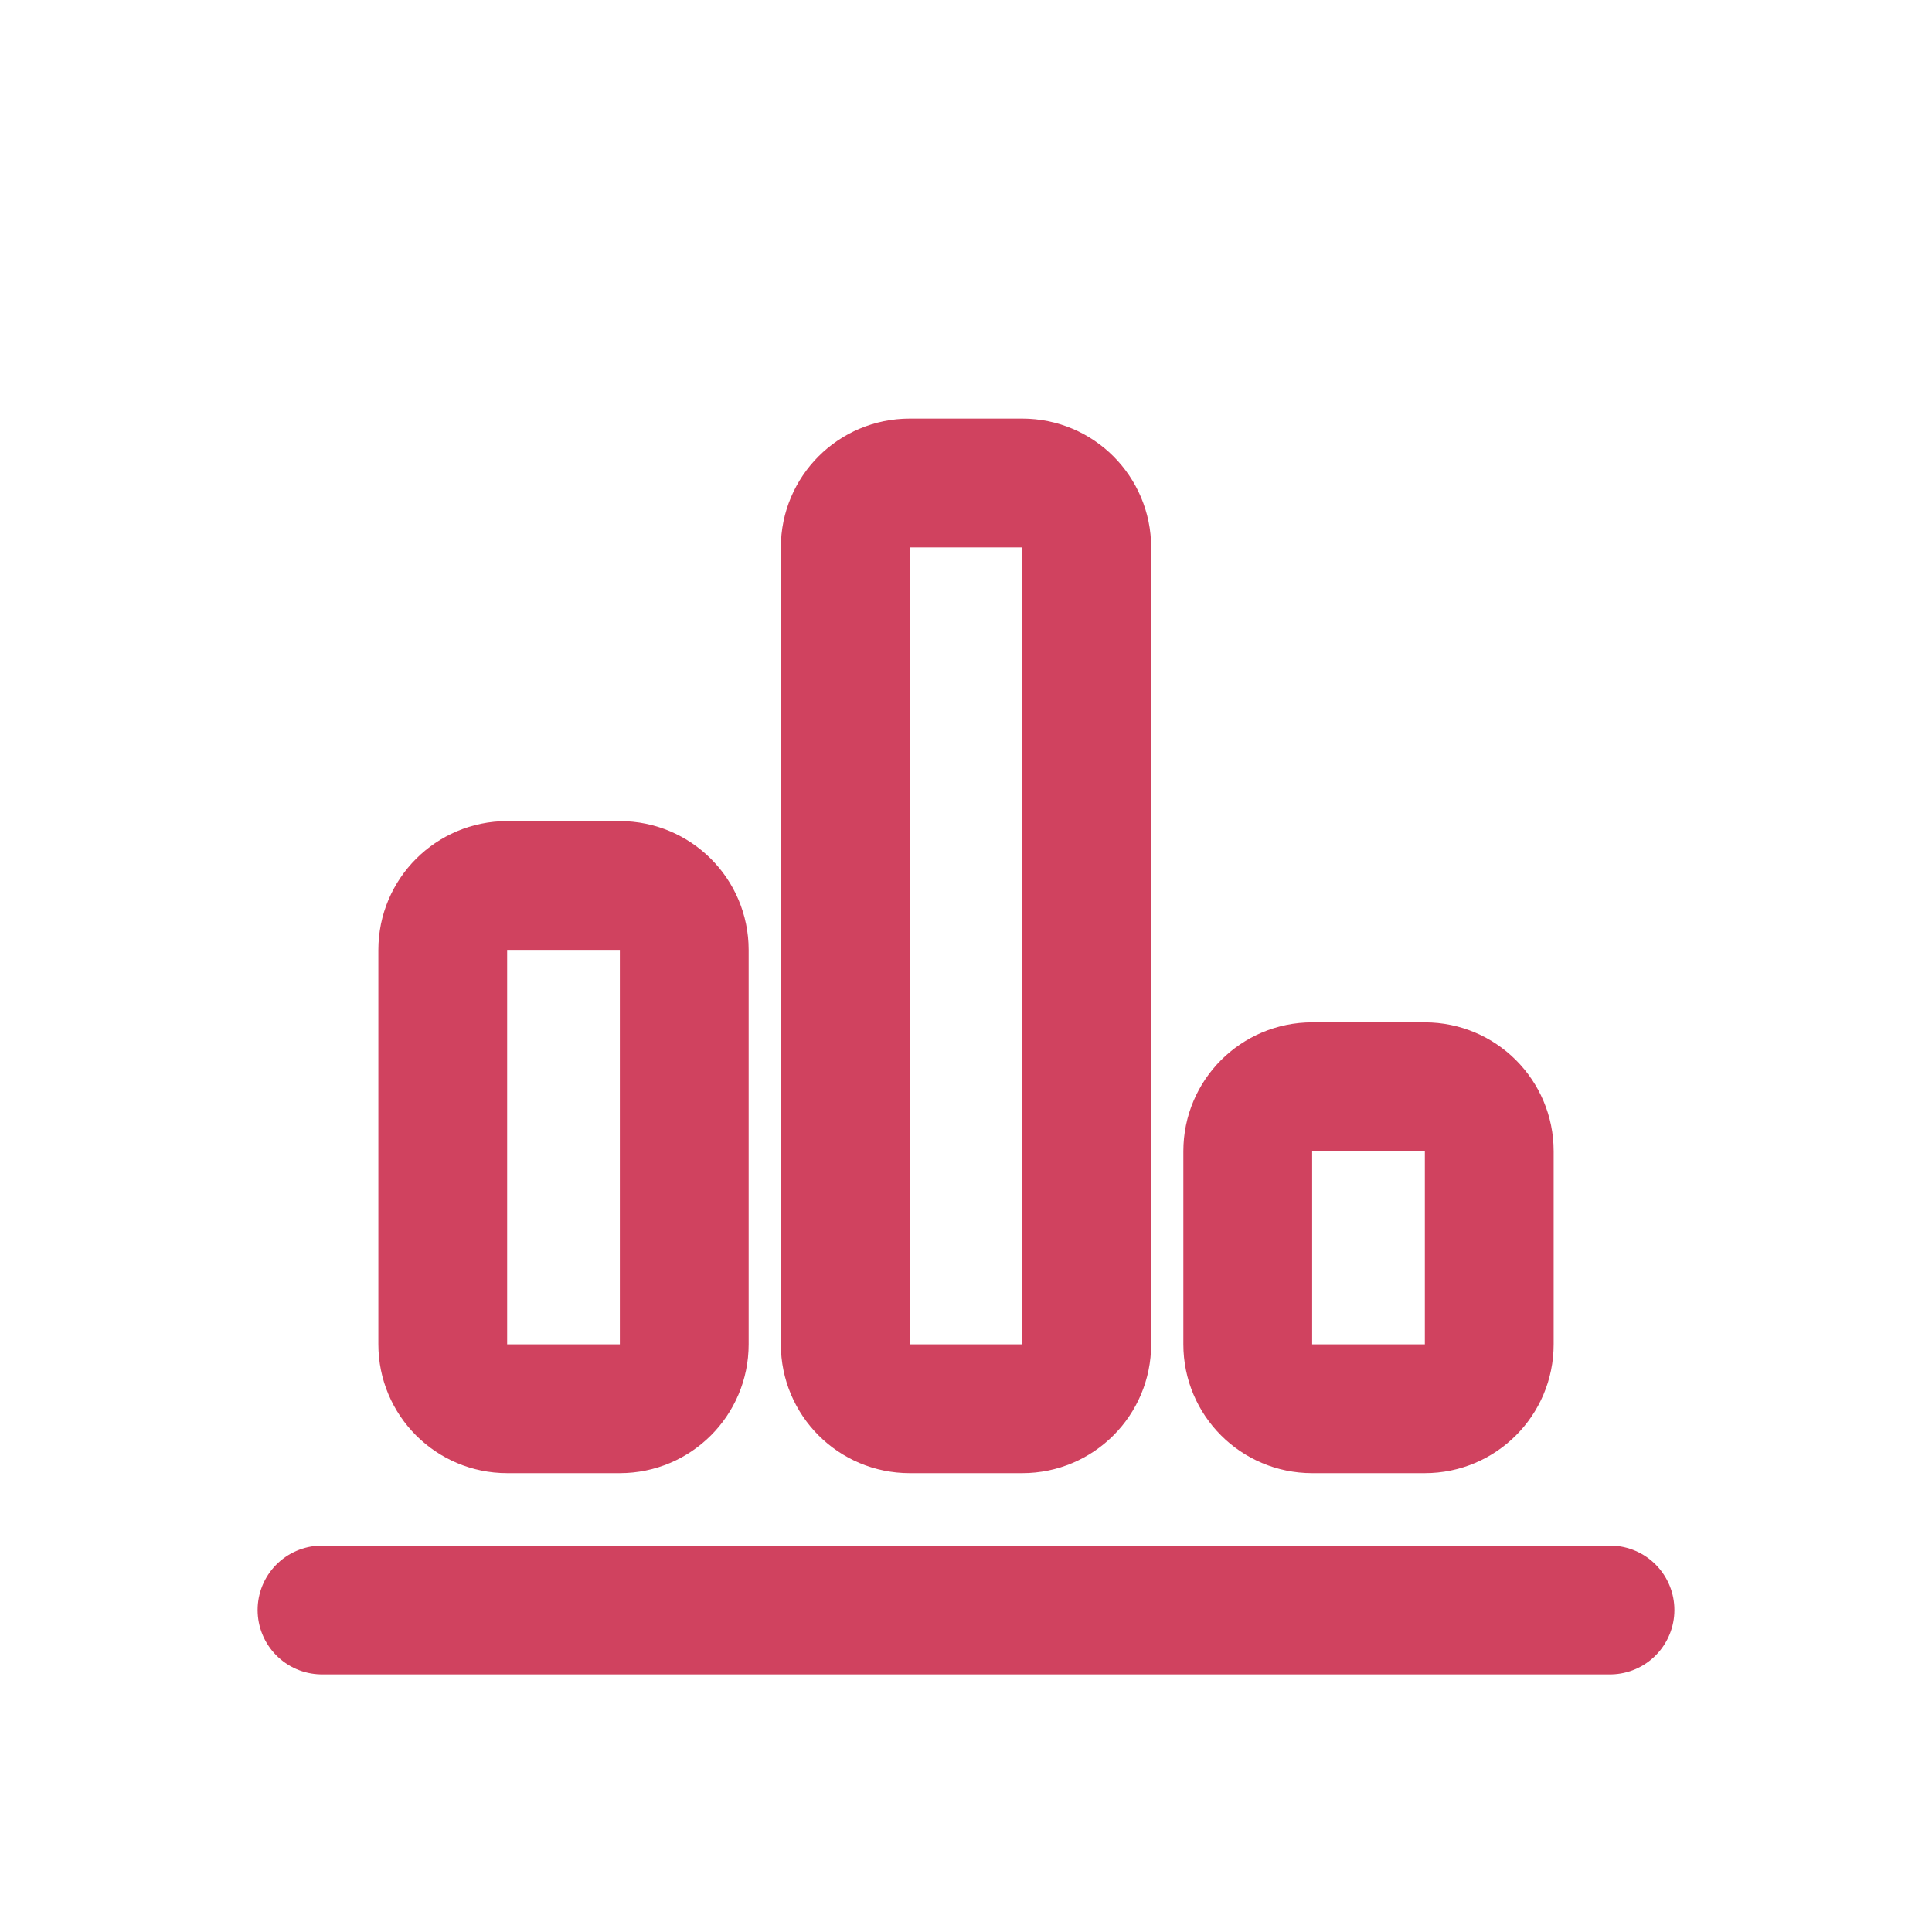
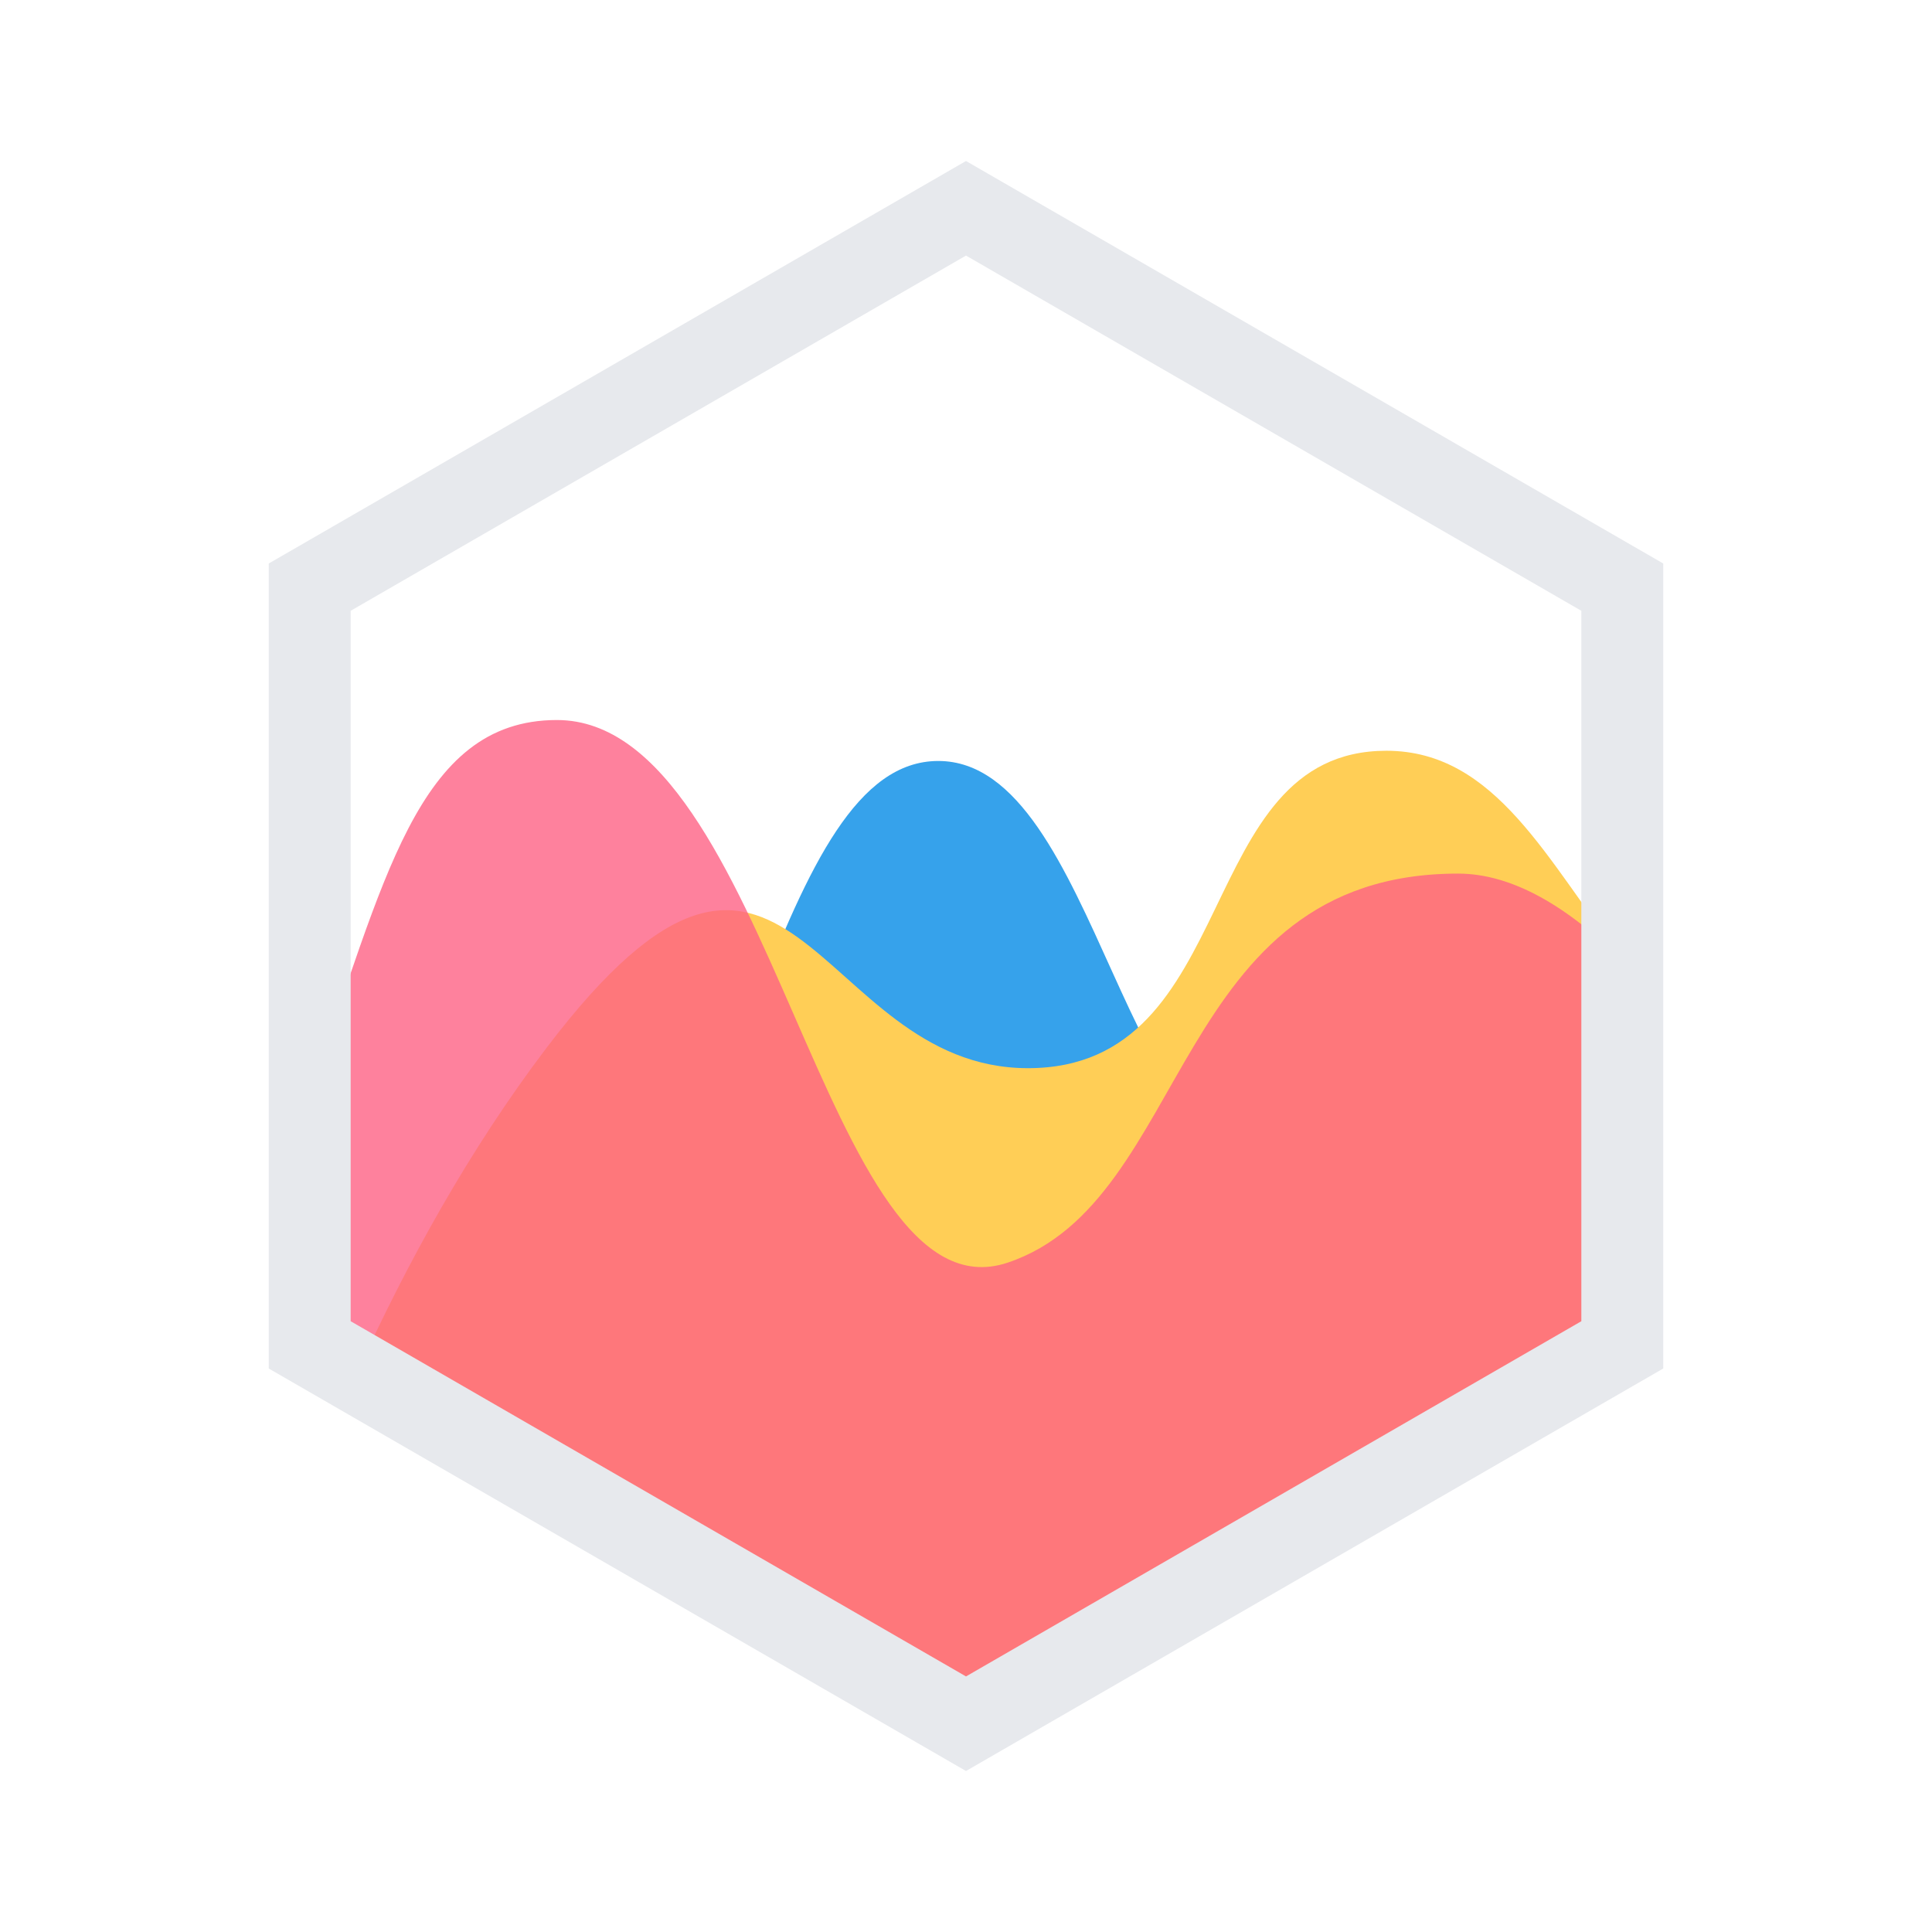
- <svg xmlns="http://www.w3.org/2000/svg" viewBox="0 0 24 24" fill="none" stroke="#d0425f" stroke-width="1.6" stroke-linecap="round" stroke-linejoin="round">
-   <path d="M4 20h16" />
-   <rect x="5.5" y="11" width="3" height="6.5" rx=".8" />
-   <rect x="10.5" y="6" width="3" height="11.5" rx=".8" />
-   <rect x="15.5" y="13.5" width="3" height="4" rx=".8" />
+ <svg xmlns="http://www.w3.org/2000/svg" version="1.1" id="Layer_1" x="0px" y="0px" viewBox="0 0 192 192" enable-background="new 0 0 192 192">
+   <path fill="#36A2EB" d="M161.271,96.556c-22.368,0.439-17.709,14.599-33.473,18.18c-16.014,3.638-18.542-39.111-34.552-39.111  c-16.012,0-19.559,41.526-39.608,70.034l-0.572,0.807l42.985,24.813l65.22-37.651V96.556z" />
+   <path fill="#FFCE56" d="M161.271,95.267c-7.488-9.61-12.567-20.658-23.494-20.658c-19.337,0-14.249,31.545-35.62,31.545  c-21.373,0-23.62-33.931-47.832-2.035c-7.715,10.163-13.925,21.495-18.803,32.218l60.529,34.943l65.22-37.651V95.267z" />
+   <path opacity="0.8" fill="#FE6184" d="M30.829,108.334c7.338-20.321,10.505-36.779,24.514-36.779  c21.371,0,26.458,60.039,44.779,53.931c18.318-6.105,16.282-38.669,44.779-38.669c5.424,0,10.962,3.323,16.371,8.698v38.113  l-65.22,37.651l-65.222-37.651V108.334z" />
+   <path fill="#E7E9ED" d="M96,176l-69.292-39.999V56L96,16l69.292,40v80L96,176z M34.849,131.301L96,166.602l61.151-35.301V60.7  L96,25.399L34.849,60.7V131.301z" />
</svg>
